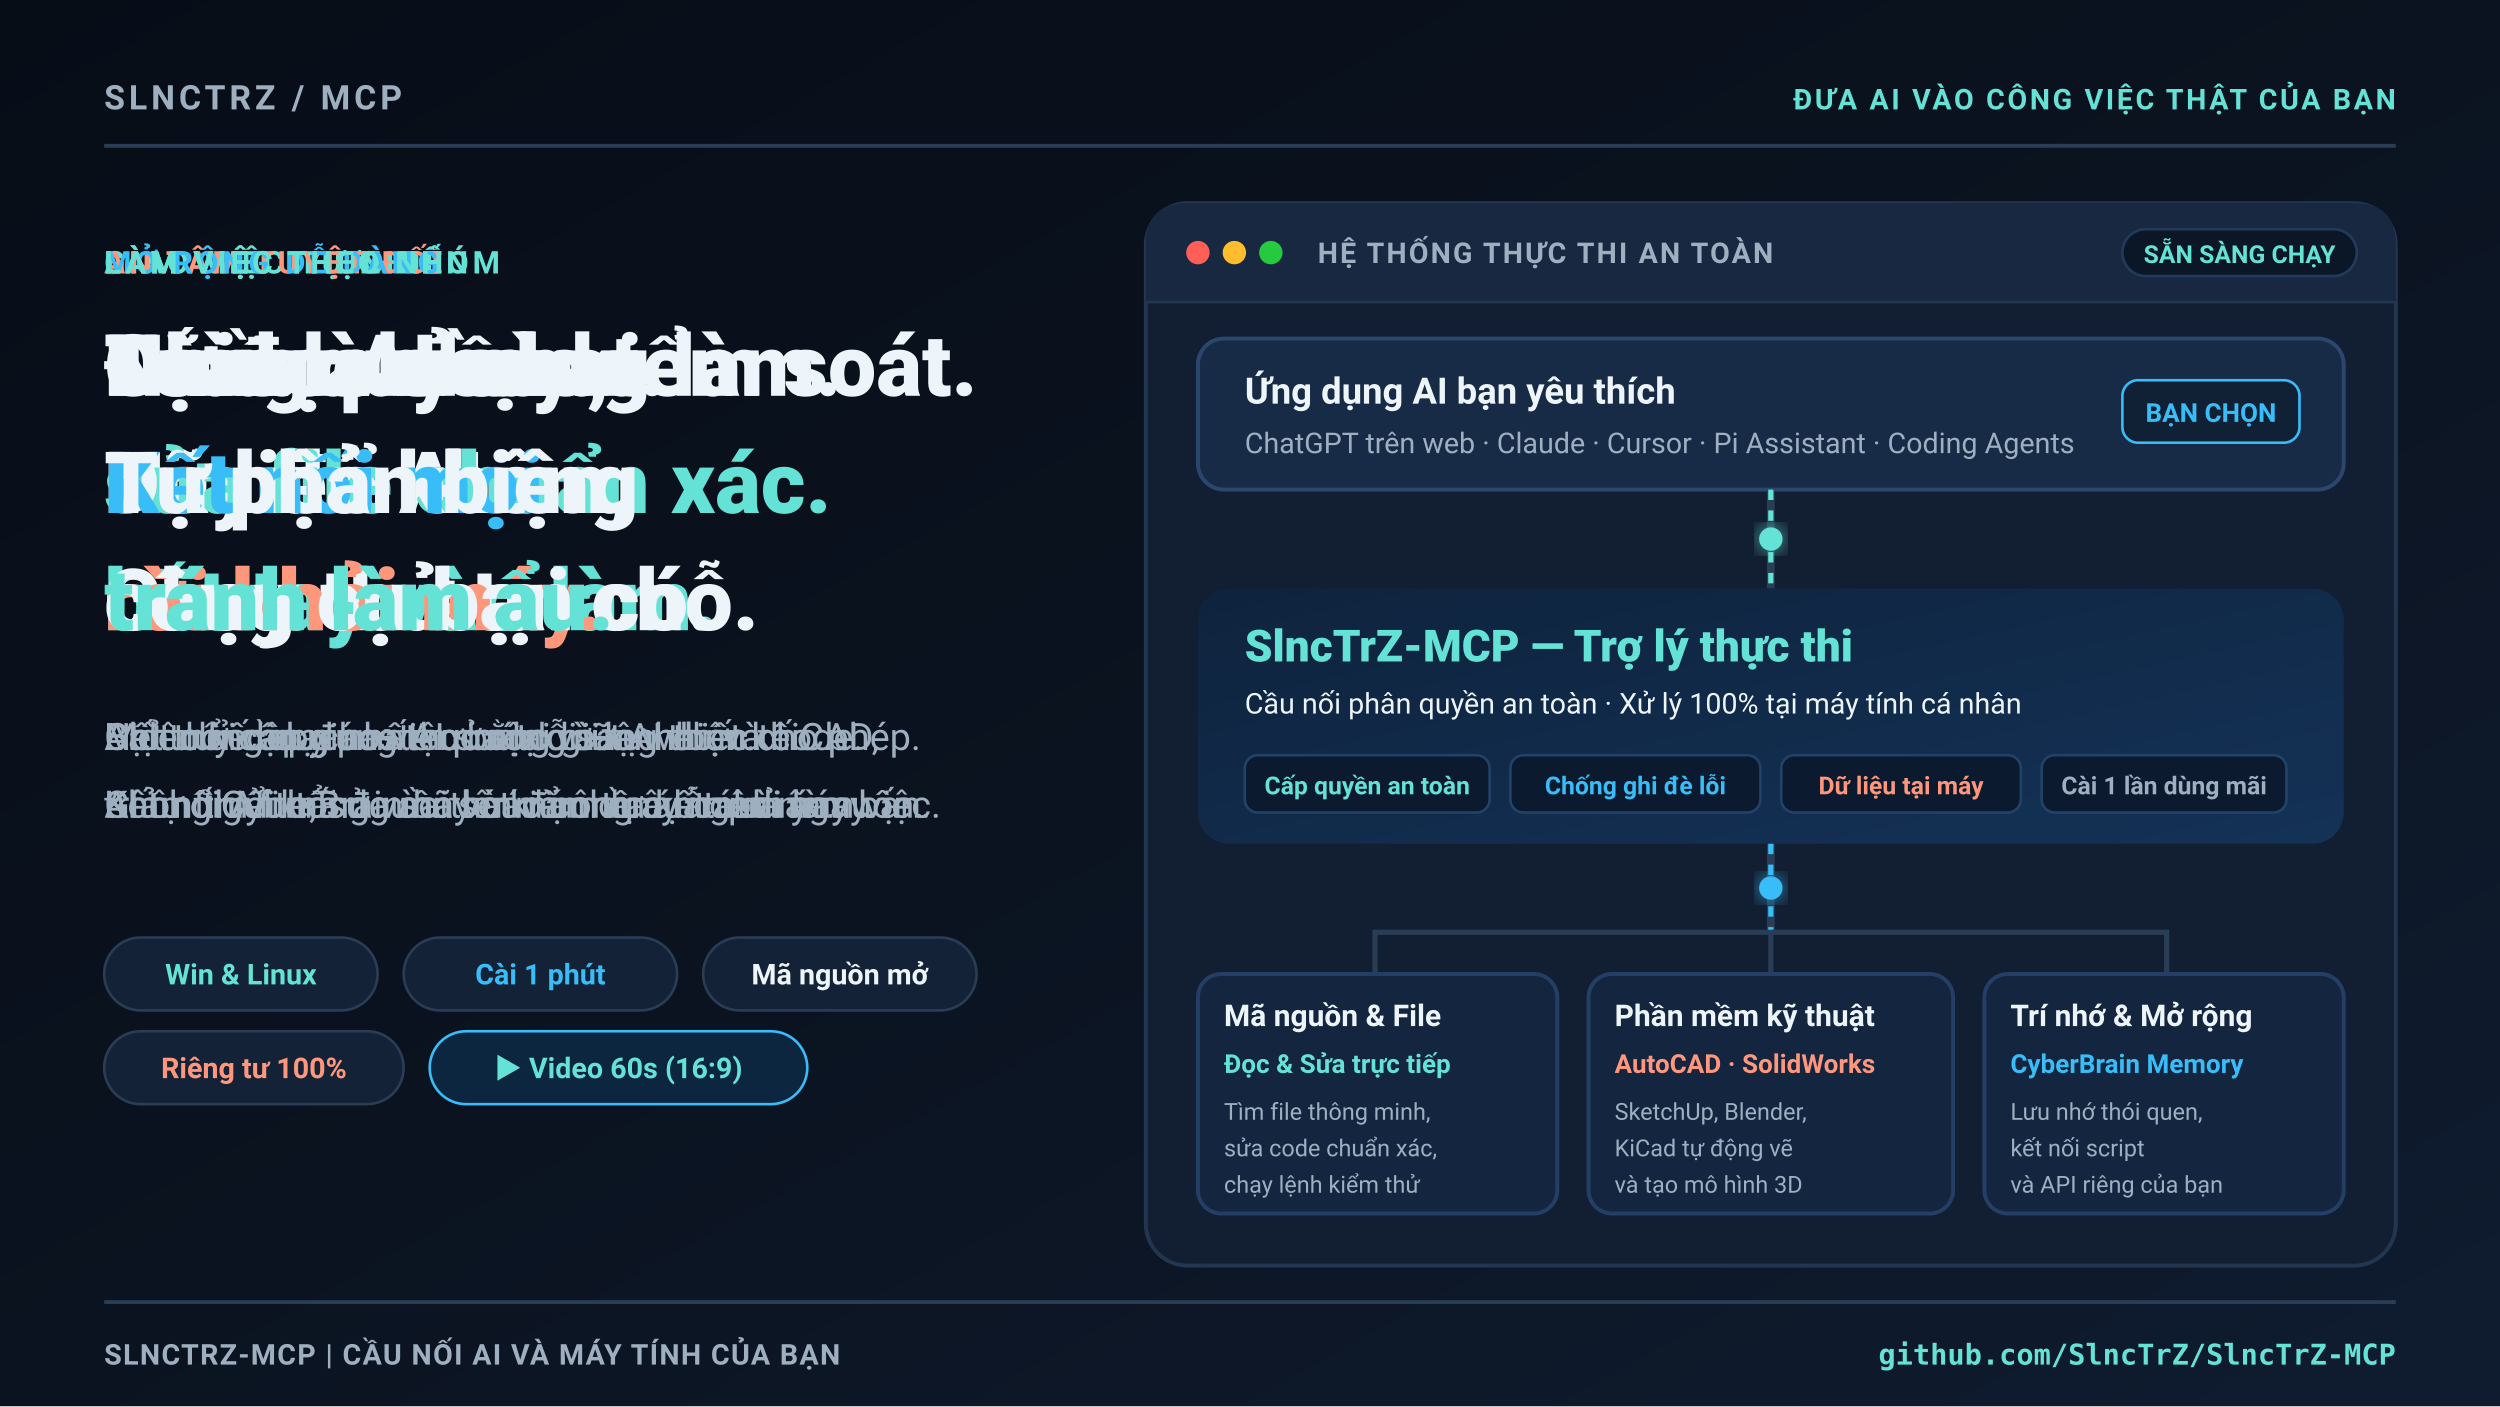
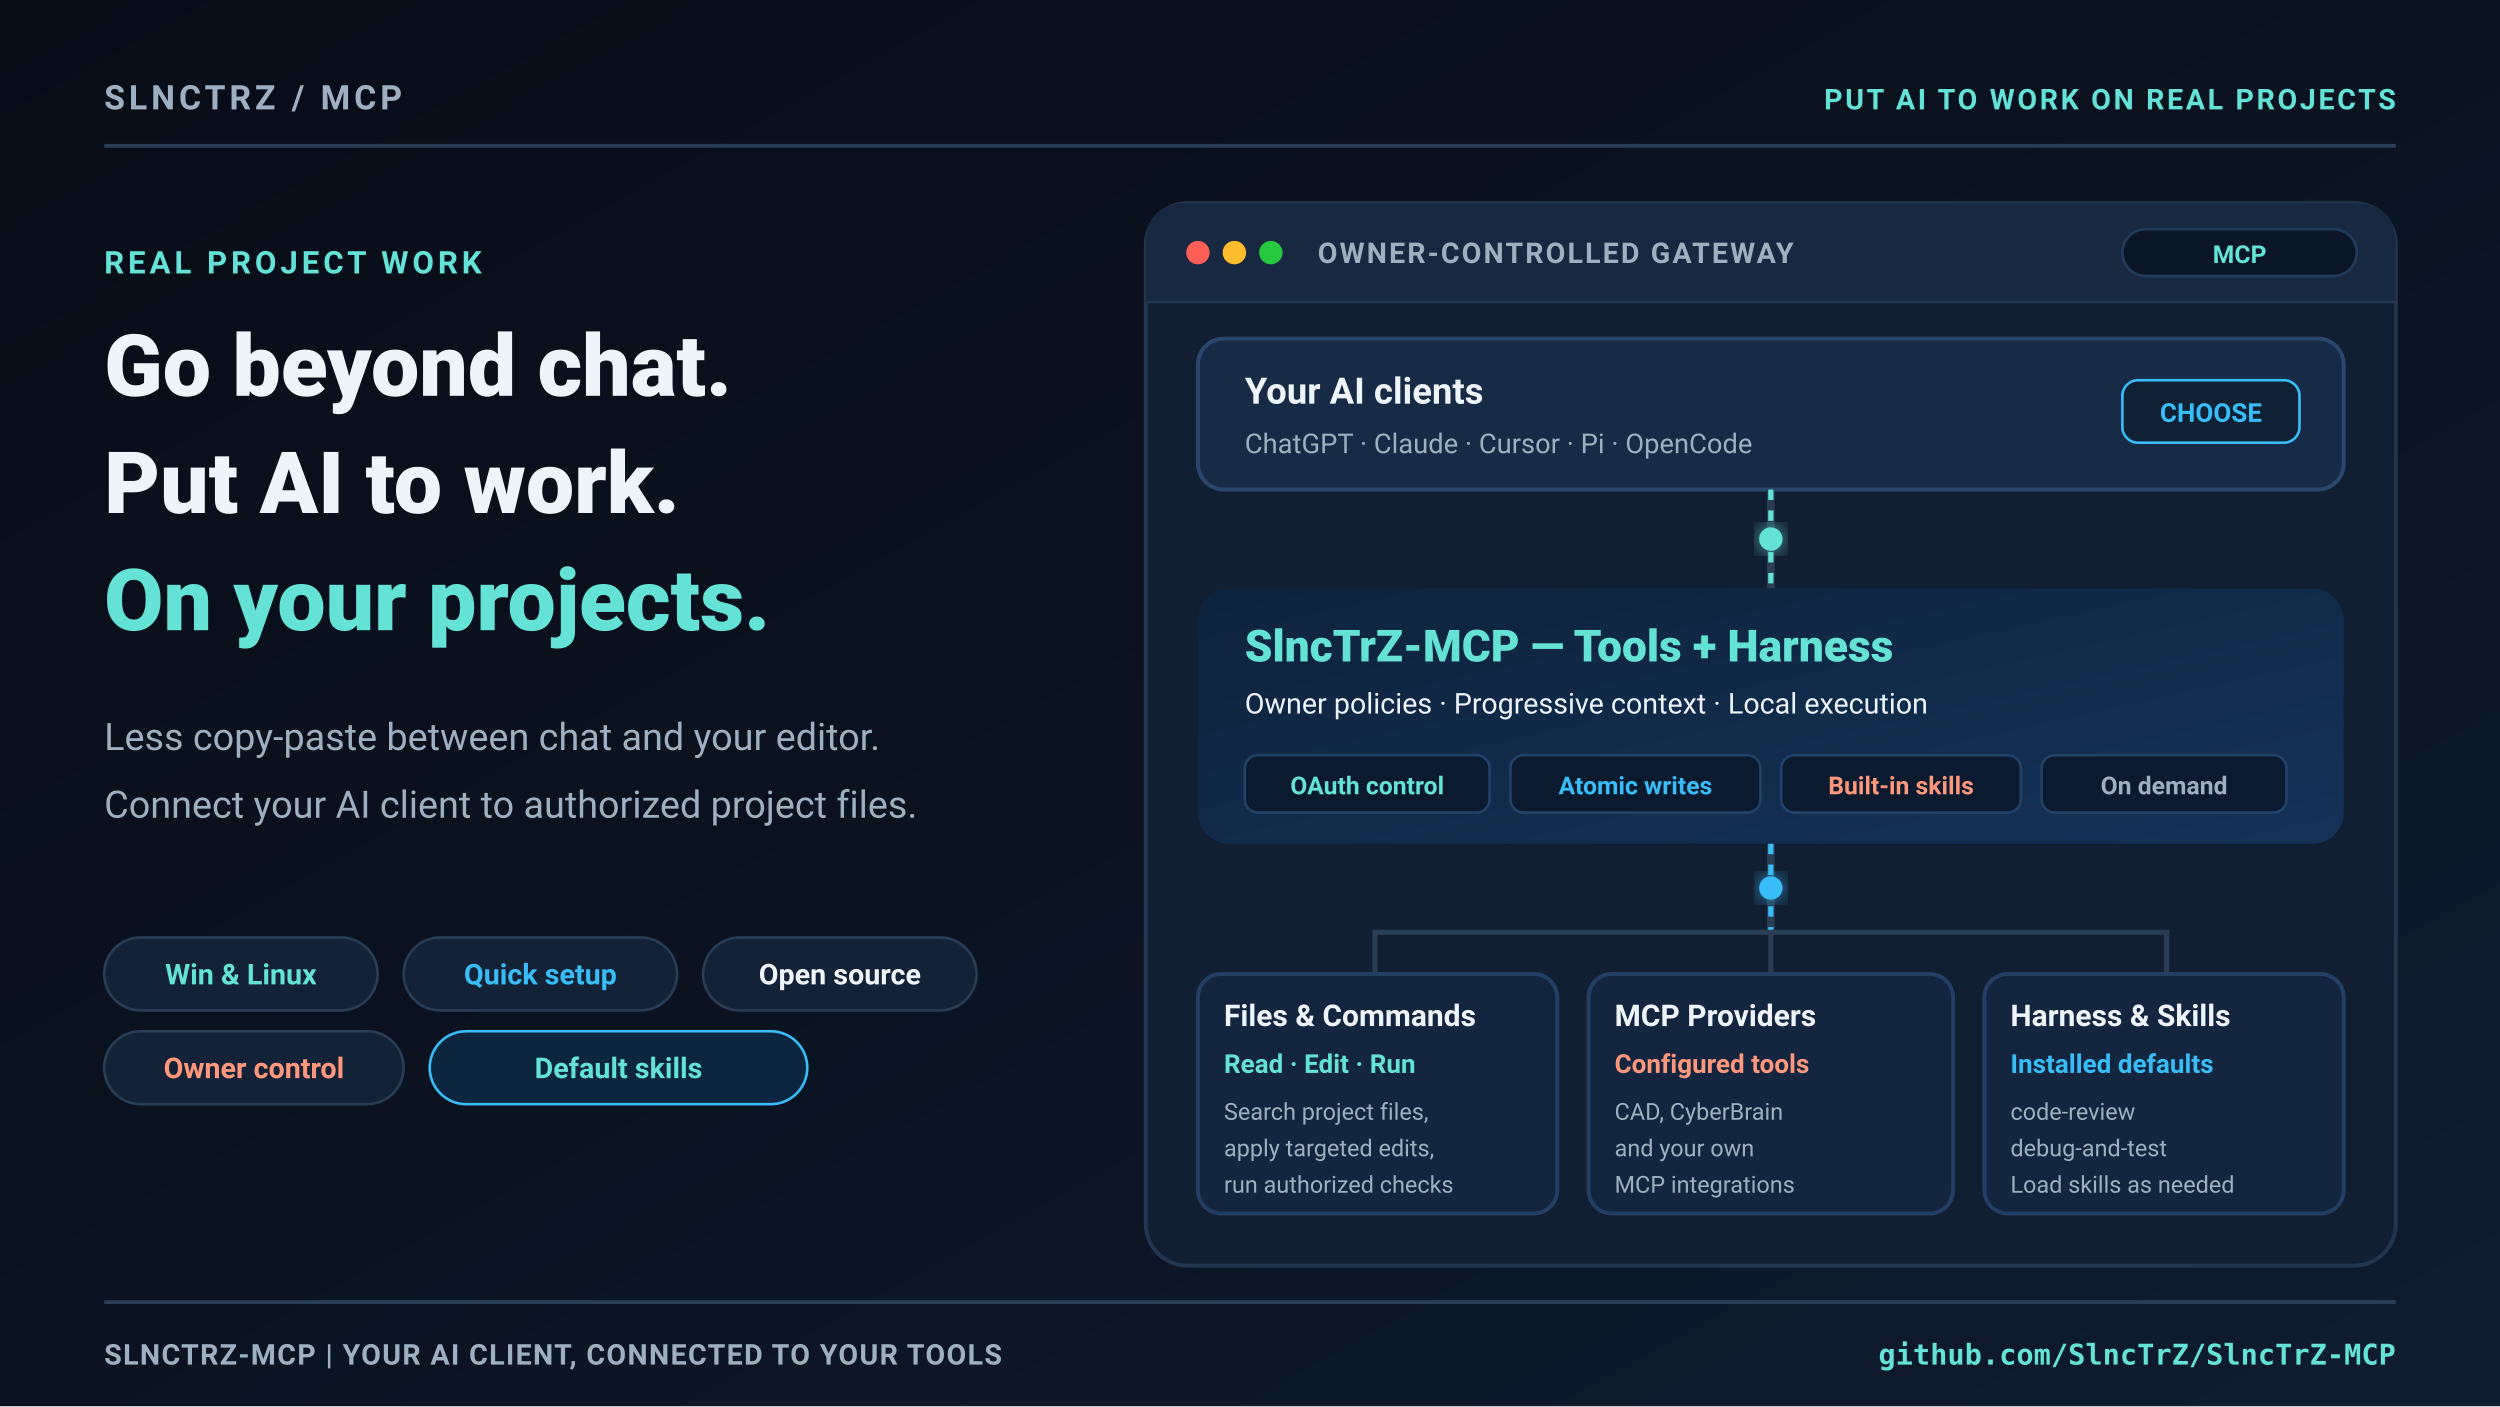
- <svg xmlns="http://www.w3.org/2000/svg" viewBox="0 0 960 540" width="100%" height="auto">
+ <svg xmlns="http://www.w3.org/2000/svg" role="img" aria-labelledby="intro-title intro-description" viewBox="0 0 960 540" width="100%" height="auto">
  <defs>
    <linearGradient id="bgGrad" x1="0%" y1="0%" x2="100%" y2="100%">
      <stop offset="0%" stop-color="#070d17" />
      <stop offset="50%" stop-color="#0b1320" />
      <stop offset="100%" stop-color="#0f1c30" />
    </linearGradient>
    <linearGradient id="gatewayGrad" x1="0%" y1="0%" x2="100%" y2="100%">
      <stop offset="0%" stop-color="#0e233d" />
      <stop offset="100%" stop-color="#143257" />
    </linearGradient>
    <filter id="cyanGlow" x="-20%" y="-20%" width="140%" height="140%">
      <feGaussianBlur stdDeviation="4" result="blur" />
      <feComposite in="SourceGraphic" in2="blur" operator="over" />
    </filter>
    <style>
      @keyframes pulseLine {
        0% { stroke-dashoffset: 20; }
        100% { stroke-dashoffset: 0; }
      }
      @keyframes travelDotY1 {
-         0% { cy: 185px; opacity: 0; }
+         0% { cy: 110px; opacity: 0; }
        20% { opacity: 1; }
        80% { opacity: 1; }
-         100% { cy: 220px; opacity: 0; }
+         100% { cy: 148px; opacity: 0; }
      }
      @keyframes travelDotY2 {
-         0% { cy: 326px; opacity: 0; }
+         0% { cy: 246px; opacity: 0; }
        20% { opacity: 1; }
        80% { opacity: 1; }
-         100% { cy: 358px; opacity: 0; }
+         100% { cy: 280px; opacity: 0; }
      }
      @keyframes progressAnim {
        0% { width: 0px; }
        95% { width: 880px; }
        100% { width: 880px; }
      }
      @keyframes glowGateway {
        0%, 100% { stroke: #38bdf8; stroke-opacity: 0.6; }
        50% { stroke: #64e2d5; stroke-opacity: 1; filter: drop-shadow(0 0 6px rgba(100, 226, 213, 0.4)); }
      }
      @keyframes cycleScenes {
        0%, 16% { opacity: 1; transform: translateY(0); }
        19%, 97% { opacity: 0; transform: translateY(8px); }
        100% { opacity: 1; transform: translateY(0); }
      }
      @keyframes cycleScene2 {
        0%, 18% { opacity: 0; transform: translateY(-8px); }
        21%, 36% { opacity: 1; transform: translateY(0); }
        39%, 100% { opacity: 0; transform: translateY(8px); }
      }
      @keyframes cycleScene3 {
        0%, 38% { opacity: 0; transform: translateY(-8px); }
        41%, 56% { opacity: 1; transform: translateY(0); }
        59%, 100% { opacity: 0; transform: translateY(8px); }
      }
      @keyframes cycleScene4 {
        0%, 58% { opacity: 0; transform: translateY(-8px); }
        61%, 76% { opacity: 1; transform: translateY(0); }
        79%, 100% { opacity: 0; transform: translateY(8px); }
      }
      @keyframes cycleScene5 {
        0%, 78% { opacity: 0; transform: translateY(-8px); }
        81%, 97% { opacity: 1; transform: translateY(0); }
        100% { opacity: 0; transform: translateY(8px); }
      }

      .text-base { font-family: -apple-system, BlinkMacSystemFont, 'Segoe UI', Roboto, Helvetica, Arial, sans-serif; }
      .mono { font-family: ui-monospace, SFMono-Regular, Menlo, Monaco, Consolas, monospace; }
      .data-wire { stroke-dasharray: 4 4; animation: pulseLine 1.2s linear infinite; }
      .pulse-node-1 { animation: travelDotY1 1.5s ease-in-out infinite; }
      .pulse-node-2 { animation: travelDotY2 1.5s ease-in-out infinite; }
      .gateway-border { animation: glowGateway 3s ease-in-out infinite; }
      .timeline-bar { animation: progressAnim 12s linear infinite; }

      .scene-1 { animation: cycleScenes 20s infinite; }
      .scene-2 { animation: cycleScene2 20s infinite; }
      .scene-3 { animation: cycleScene3 20s infinite; }
      .scene-4 { animation: cycleScene4 20s infinite; }
      .scene-5 { animation: cycleScene5 20s infinite; }
+ 
+       @media (prefers-reduced-motion: reduce) {
+         .data-wire, .pulse-node-1, .pulse-node-2, .gateway-border, .timeline-bar,
+         .scene-1, .scene-2, .scene-3, .scene-4, .scene-5 { animation: none; }
+         .scene-2, .scene-3, .scene-4, .scene-5 { display: none; }
+       }
    </style>
  </defs>
  <rect width="960" height="540" fill="url(#bgGrad)" />
  <g class="text-base">
    <text x="40" y="42" font-size="13" font-weight="700" fill="#9eafc0" letter-spacing="1.5">SLNCTRZ / MCP</text>
-     <text x="920" y="42" font-size="11" font-weight="700" fill="#64e2d5" text-anchor="end" letter-spacing="1">ĐƯA AI VÀO CÔNG VIỆC THẬT CỦA BẠN</text>
+     <text x="920" y="42" font-size="11" font-weight="700" fill="#64e2d5" text-anchor="end" letter-spacing="1">PUT AI TO WORK ON REAL PROJECTS</text>
    <line x1="40" y1="56" x2="920" y2="56" stroke="#293d55" stroke-width="1.5" />
  </g>
  <g class="text-base" transform="translate(40, 0)">
    <g class="scene-1">
-       <text x="0" y="105" font-size="12" font-weight="700" fill="#64e2d5" letter-spacing="1.5">LÀM VIỆC THỰC TẾ</text>
-       <text x="0" y="152" font-size="33" font-weight="800" fill="#edf5fa">Đừng chỉ chat.</text>
-       <text x="0" y="197" font-size="33" font-weight="800" fill="#edf5fa">Hãy để AI</text>
-       <text x="0" y="242" font-size="33" font-weight="800" fill="#64e2d5">bắt tay vào làm.</text>
-       <text x="0" y="288" font-size="14.5" font-weight="400" fill="#9eafc0">Hết thời copy-paste qua lại giữa web và code.</text>
-       <text x="0" y="314" font-size="14.5" font-weight="400" fill="#9eafc0">Kết nối AI thẳng vào thư mục dự án trên máy bạn.</text>
-     </g>
-     <g class="scene-2">
-       <text x="0" y="105" font-size="12" font-weight="700" fill="#64e2d5" letter-spacing="1.5">GIAO VIỆC TỰ NHIÊN</text>
-       <text x="0" y="152" font-size="33" font-weight="800" fill="#edf5fa">Tự đọc code,</text>
-       <text x="0" y="197" font-size="33" font-weight="800" fill="#64e2d5">sửa file chuẩn xác.</text>
-       <text x="0" y="242" font-size="33" font-weight="800" fill="#edf5fa">Chạy thử tại chỗ.</text>
-       <text x="0" y="288" font-size="14.5" font-weight="400" fill="#9eafc0">Bạn chỉ cần giao việc bằng lời tự nhiên.</text>
-       <text x="0" y="314" font-size="14.5" font-weight="400" fill="#9eafc0">AI tự tìm file, sửa mã và kiểm tra kết quả ngay.</text>
-     </g>
-     <g class="scene-3">
-       <text x="0" y="105" font-size="12" font-weight="700" fill="#ff977c" letter-spacing="1.5">AN TÂM TUYỆT ĐỐI</text>
-       <text x="0" y="152" font-size="33" font-weight="800" fill="#edf5fa">Toàn quyền kiểm soát.</text>
-       <text x="0" y="197" font-size="33" font-weight="800" fill="#edf5fa">Dữ liệu không</text>
-       <text x="0" y="242" font-size="33" font-weight="800" fill="#ff977c">rời khỏi máy.</text>
-       <text x="0" y="288" font-size="14.5" font-weight="400" fill="#9eafc0">Chỉ truy cập đúng thư mục và lệnh bạn cho phép.</text>
-       <text x="0" y="314" font-size="14.5" font-weight="400" fill="#9eafc0">Không gửi mã nguồn lên đám mây ngoài ý muốn.</text>
-     </g>
-     <g class="scene-4">
-       <text x="0" y="105" font-size="12" font-weight="700" fill="#38bdf8" letter-spacing="1.5">MỞ RỘNG DỄ DÀNG</text>
-       <text x="0" y="152" font-size="33" font-weight="800" fill="#edf5fa">Cắm là chạy.</text>
-       <text x="0" y="197" font-size="33" font-weight="800" fill="#38bdf8">Kết nối mọi</text>
-       <text x="0" y="242" font-size="33" font-weight="800" fill="#edf5fa">công cụ bạn có.</text>
-       <text x="0" y="288" font-size="14.5" font-weight="400" fill="#9eafc0">Một cổng duy nhất mở rộng sang thiết kế CAD,</text>
-       <text x="0" y="314" font-size="14.5" font-weight="400" fill="#9eafc0">trí nhớ CyberBrain hay các công cụ cá nhân.</text>
-     </g>
-     <g class="scene-5">
-       <text x="0" y="105" font-size="12" font-weight="700" fill="#64e2d5" letter-spacing="1.5">LÀM VIỆC THEO NHÓM</text>
-       <text x="0" y="152" font-size="33" font-weight="800" fill="#edf5fa">Nhiều AI cùng làm.</text>
-       <text x="0" y="197" font-size="33" font-weight="800" fill="#edf5fa">Tự phản biện,</text>
-       <text x="0" y="242" font-size="33" font-weight="800" fill="#64e2d5">tránh làm ẩu.</text>
-       <text x="0" y="288" font-size="14.5" font-weight="400" fill="#9eafc0">AI lên kế hoạch ➔ AI soát lỗi ➔ AI thực thi.</text>
-       <text x="0" y="314" font-size="14.5" font-weight="400" fill="#9eafc0">Giảm thiểu tối đa sai sót và nhầm lẫn khi làm việc.</text>
+       <text x="0" y="105" font-size="12" font-weight="700" fill="#64e2d5" letter-spacing="1.5">REAL PROJECT WORK</text>
+       <text x="0" y="152" font-size="33" font-weight="800" fill="#edf5fa">Go beyond chat.</text>
+       <text x="0" y="197" font-size="33" font-weight="800" fill="#edf5fa">Put AI to work.</text>
+       <text x="0" y="242" font-size="33" font-weight="800" fill="#64e2d5">On your projects.</text>
+       <text x="0" y="288" font-size="14.5" font-weight="400" fill="#9eafc0">Less copy-paste between chat and your editor.</text>
+       <text x="0" y="314" font-size="14.5" font-weight="400" fill="#9eafc0">Connect your AI client to authorized project files.</text>
+     </g>
+     <g class="scene-2" opacity="0">
+       <text x="0" y="105" font-size="12" font-weight="700" fill="#64e2d5" letter-spacing="1.5">FILES AND COMMANDS</text>
+       <text x="0" y="152" font-size="33" font-weight="800" fill="#edf5fa">Read and edit.</text>
+       <text x="0" y="197" font-size="33" font-weight="800" fill="#64e2d5">Run your checks.</text>
+       <text x="0" y="242" font-size="33" font-weight="800" fill="#edf5fa">Report results.</text>
+       <text x="0" y="288" font-size="14.5" font-weight="400" fill="#9eafc0">Describe the task in the client you already use.</text>
+       <text x="0" y="314" font-size="14.5" font-weight="400" fill="#9eafc0">Search files, make changes and check the result.</text>
+     </g>
+     <g class="scene-3" opacity="0">
+       <text x="0" y="105" font-size="12" font-weight="700" fill="#ff977c" letter-spacing="1.5">BUILT-IN HARNESS</text>
+       <text x="0" y="152" font-size="33" font-weight="800" fill="#edf5fa">Guidance built in.</text>
+       <text x="0" y="197" font-size="33" font-weight="800" fill="#edf5fa">Review code.</text>
+       <text x="0" y="242" font-size="33" font-weight="800" fill="#ff977c">Debug and test.</text>
+       <text x="0" y="288" font-size="14.5" font-weight="400" fill="#9eafc0">Product working rules + editable instructions.</text>
+       <text x="0" y="314" font-size="14.5" font-weight="400" fill="#9eafc0">Default skills loaded only when they are needed.</text>
+     </g>
+     <g class="scene-4" opacity="0">
+       <text x="0" y="105" font-size="12" font-weight="700" fill="#38bdf8" letter-spacing="1.5">MCP PROVIDERS</text>
+       <text x="0" y="152" font-size="33" font-weight="800" fill="#edf5fa">One gateway.</text>
+       <text x="0" y="197" font-size="33" font-weight="800" fill="#38bdf8">Connect providers.</text>
+       <text x="0" y="242" font-size="33" font-weight="800" fill="#edf5fa">Reuse your tools.</text>
+       <text x="0" y="288" font-size="14.5" font-weight="400" fill="#9eafc0">Connect configured CAD tools, CyberBrain</text>
+       <text x="0" y="314" font-size="14.5" font-weight="400" fill="#9eafc0">and your own MCP servers through one endpoint.</text>
+     </g>
+     <g class="scene-5" opacity="0">
+       <text x="0" y="105" font-size="12" font-weight="700" fill="#64e2d5" letter-spacing="1.5">DEBATE AND COORDINATION</text>
+       <text x="0" y="152" font-size="33" font-weight="800" fill="#edf5fa">Compare ideas.</text>
+       <text x="0" y="197" font-size="33" font-weight="800" fill="#edf5fa">Challenge plans.</text>
+       <text x="0" y="242" font-size="33" font-weight="800" fill="#64e2d5">Coordinate work.</text>
+       <text x="0" y="288" font-size="14.5" font-weight="400" fill="#9eafc0">Use two-agent Debate to examine proposals.</text>
+       <text x="0" y="314" font-size="14.5" font-weight="400" fill="#9eafc0">Track tasks and share work between agents.</text>
    </g>
    <g transform="translate(0, 360)">
      <rect x="0" y="0" width="105" height="28" rx="14" fill="#142237" stroke="#293d55" stroke-width="1" />
      <text x="52.5" y="18" font-size="11" font-weight="600" fill="#64e2d5" text-anchor="middle">Win &amp; Linux</text>
      <rect x="115" y="0" width="105" height="28" rx="14" fill="#142237" stroke="#293d55" stroke-width="1" />
-       <text x="167.5" y="18" font-size="11" font-weight="600" fill="#38bdf8" text-anchor="middle">Cài 1 phút</text>
+       <text x="167.5" y="18" font-size="11" font-weight="600" fill="#38bdf8" text-anchor="middle">Quick setup</text>
      <rect x="230" y="0" width="105" height="28" rx="14" fill="#142237" stroke="#293d55" stroke-width="1" />
-       <text x="282.5" y="18" font-size="11" font-weight="600" fill="#edf5fa" text-anchor="middle">Mã nguồn mở</text>
+       <text x="282.5" y="18" font-size="11" font-weight="600" fill="#edf5fa" text-anchor="middle">Open source</text>
      <rect x="0" y="36" width="115" height="28" rx="14" fill="#142237" stroke="#293d55" stroke-width="1" />
-       <text x="57.5" y="54" font-size="11" font-weight="600" fill="#ff977c" text-anchor="middle">Riêng tư 100%</text>
+       <text x="57.5" y="54" font-size="11" font-weight="600" fill="#ff977c" text-anchor="middle">Owner control</text>
      <rect x="125" y="36" width="145" height="28" rx="14" fill="#0d2640" stroke="#38bdf8" stroke-width="1" />
-       <text x="197.5" y="54" font-size="11" font-weight="700" fill="#64e2d5" text-anchor="middle">▶ Video 60s (16:9)</text>
+       <text x="197.5" y="54" font-size="11" font-weight="700" fill="#64e2d5" text-anchor="middle">Default skills</text>
    </g>
  </g>
  <g class="text-base" transform="translate(440, 78)">
    <rect x="0" y="0" width="480" height="408" rx="16" fill="#121e31" stroke="#223650" stroke-width="1.5" />
    <path d="M 0 16 Q 0 0 16 0 L 464 0 Q 480 0 480 16 L 480 38 L 0 38 Z" fill="#172840" />
    <circle cx="20" cy="19" r="4.5" fill="#ff5f56" />
    <circle cx="34" cy="19" r="4.5" fill="#ffbd2e" />
    <circle cx="48" cy="19" r="4.5" fill="#27c93f" />
-     <text x="66" y="23" font-size="11" font-weight="700" fill="#9eafc0" letter-spacing="0.8">HỆ THỐNG THỰC THI AN TOÀN</text>
+     <text x="66" y="23" font-size="11" font-weight="700" fill="#9eafc0" letter-spacing="0.8">OWNER-CONTROLLED GATEWAY</text>
    <rect x="375" y="10" width="90" height="18" rx="9" fill="#0b1726" stroke="#223b5c" stroke-width="1" />
-     <text x="420" y="23" font-size="9.5" font-weight="600" fill="#64e2d5" text-anchor="middle">SẴN SÀNG CHẠY</text>
+     <text x="420" y="23" font-size="9.5" font-weight="600" fill="#64e2d5" text-anchor="middle">MCP</text>
    <line x1="0" y1="38" x2="480" y2="38" stroke="#223650" stroke-width="1" />
    <g transform="translate(20, 52)">
      <rect x="0" y="0" width="440" height="58" rx="10" fill="#182b46" stroke="#2b476e" stroke-width="1.5" />
-       <text x="18" y="25" font-size="14" font-weight="700" fill="#edf5fa">Ứng dụng AI bạn yêu thích</text>
-       <text x="18" y="44" font-size="11" font-weight="400" fill="#9eafc0">ChatGPT trên web · Claude · Cursor · Pi Assistant · Coding Agents</text>
+       <text x="18" y="25" font-size="14" font-weight="700" fill="#edf5fa">Your AI clients</text>
+       <text x="18" y="44" font-size="10.5" font-weight="400" fill="#9eafc0">ChatGPT · Claude · Cursor · Pi · OpenCode</text>
      <rect x="355" y="16" width="68" height="24" rx="6" fill="#102035" stroke="#38bdf8" stroke-width="1" />
-       <text x="389" y="32" font-size="10" font-weight="700" fill="#38bdf8" text-anchor="middle">BẠN CHỌN</text>
+       <text x="389" y="32" font-size="10" font-weight="700" fill="#38bdf8" text-anchor="middle">CHOOSE</text>
    </g>
    <line x1="240" y1="110" x2="240" y2="148" stroke="#293d55" stroke-width="3" />
    <line x1="240" y1="110" x2="240" y2="148" stroke="#64e2d5" stroke-width="2" class="data-wire" />
    <circle cx="240" cy="129" r="4.5" fill="#64e2d5" class="pulse-node-1" filter="url(#cyanGlow)" />
    <g transform="translate(20, 148)">
      <rect x="0" y="0" width="440" height="98" rx="12" fill="url(#gatewayGrad)" class="gateway-border" stroke-width="2" />
-       <text x="18" y="28" font-size="17" font-weight="800" fill="#64e2d5">SlncTrZ-MCP — Trợ lý thực thi</text>
-       <text x="18" y="48" font-size="11" font-weight="400" fill="#edf5fa">Cầu nối phân quyền an toàn · Xử lý 100% tại máy tính cá nhân</text>
+       <text x="18" y="28" font-size="17" font-weight="800" fill="#64e2d5">SlncTrZ-MCP — Tools + Harness</text>
+       <text x="18" y="48" font-size="11" font-weight="400" fill="#edf5fa">Owner policies · Progressive context · Local execution</text>
      <g transform="translate(18, 64)">
        <rect x="0" y="0" width="94" height="22" rx="5" fill="#0b1a2e" stroke="#214269" stroke-width="1" />
-         <text x="47" y="15" font-size="9.5" font-weight="600" fill="#64e2d5" text-anchor="middle">Cấp quyền an toàn</text>
+         <text x="47" y="15" font-size="9.5" font-weight="600" fill="#64e2d5" text-anchor="middle">OAuth control</text>
        <rect x="102" y="0" width="96" height="22" rx="5" fill="#0b1a2e" stroke="#214269" stroke-width="1" />
-         <text x="150" y="15" font-size="9.5" font-weight="600" fill="#38bdf8" text-anchor="middle">Chống ghi đè lỗi</text>
+         <text x="150" y="15" font-size="9.5" font-weight="600" fill="#38bdf8" text-anchor="middle">Atomic writes</text>
        <rect x="206" y="0" width="92" height="22" rx="5" fill="#0b1a2e" stroke="#214269" stroke-width="1" />
-         <text x="252" y="15" font-size="9.5" font-weight="600" fill="#ff977c" text-anchor="middle">Dữ liệu tại máy</text>
+         <text x="252" y="15" font-size="9.5" font-weight="600" fill="#ff977c" text-anchor="middle">Built-in skills</text>
        <rect x="306" y="0" width="94" height="22" rx="5" fill="#0b1a2e" stroke="#214269" stroke-width="1" />
-         <text x="353" y="15" font-size="9.5" font-weight="600" fill="#9eafc0" text-anchor="middle">Cài 1 lần dùng mãi</text>
+         <text x="353" y="15" font-size="9.5" font-weight="600" fill="#9eafc0" text-anchor="middle">On demand</text>
      </g>
    </g>
    <line x1="240" y1="246" x2="240" y2="280" stroke="#293d55" stroke-width="3" />
    <line x1="240" y1="246" x2="240" y2="280" stroke="#38bdf8" stroke-width="2" class="data-wire" />
    <circle cx="240" cy="263" r="4.5" fill="#38bdf8" class="pulse-node-2" filter="url(#cyanGlow)" />
    <path d="M 240 280 L 88 280 L 88 296" fill="none" stroke="#293d55" stroke-width="2" />
    <path d="M 240 280 L 240 296" fill="none" stroke="#293d55" stroke-width="2" />
    <path d="M 240 280 L 392 280 L 392 296" fill="none" stroke="#293d55" stroke-width="2" />
    <g transform="translate(20, 296)">
      <g transform="translate(0, 0)">
        <rect x="0" y="0" width="138" height="92" rx="9" fill="#14263f" stroke="#243f66" stroke-width="1.5" />
-         <text x="10" y="20" font-size="11.5" font-weight="700" fill="#edf5fa">Mã nguồn &amp; File</text>
-         <text x="10" y="38" font-size="10" font-weight="600" fill="#64e2d5">Đọc &amp; Sửa trực tiếp</text>
-         <text x="10" y="56" font-size="9" font-weight="400" fill="#9eafc0">Tìm file thông minh,</text>
-         <text x="10" y="70" font-size="9" font-weight="400" fill="#9eafc0">sửa code chuẩn xác,</text>
-         <text x="10" y="84" font-size="9" font-weight="400" fill="#9eafc0">chạy lệnh kiểm thử</text>
+         <text x="10" y="20" font-size="11.5" font-weight="700" fill="#edf5fa">Files &amp; Commands</text>
+         <text x="10" y="38" font-size="10" font-weight="600" fill="#64e2d5">Read · Edit · Run</text>
+         <text x="10" y="56" font-size="9" font-weight="400" fill="#9eafc0">Search project files,</text>
+         <text x="10" y="70" font-size="9" font-weight="400" fill="#9eafc0">apply targeted edits,</text>
+         <text x="10" y="84" font-size="9" font-weight="400" fill="#9eafc0">run authorized checks</text>
      </g>
      <g transform="translate(150, 0)">
        <rect x="0" y="0" width="140" height="92" rx="9" fill="#14263f" stroke="#243f66" stroke-width="1.5" />
-         <text x="10" y="20" font-size="11.5" font-weight="700" fill="#edf5fa">Phần mềm kỹ thuật</text>
-         <text x="10" y="38" font-size="10" font-weight="600" fill="#ff977c">AutoCAD · SolidWorks</text>
-         <text x="10" y="56" font-size="9" font-weight="400" fill="#9eafc0">SketchUp, Blender,</text>
-         <text x="10" y="70" font-size="9" font-weight="400" fill="#9eafc0">KiCad tự động vẽ</text>
-         <text x="10" y="84" font-size="9" font-weight="400" fill="#9eafc0">và tạo mô hình 3D</text>
+         <text x="10" y="20" font-size="11.5" font-weight="700" fill="#edf5fa">MCP Providers</text>
+         <text x="10" y="38" font-size="10" font-weight="600" fill="#ff977c">Configured tools</text>
+         <text x="10" y="56" font-size="9" font-weight="400" fill="#9eafc0">CAD, CyberBrain</text>
+         <text x="10" y="70" font-size="9" font-weight="400" fill="#9eafc0">and your own</text>
+         <text x="10" y="84" font-size="9" font-weight="400" fill="#9eafc0">MCP integrations</text>
      </g>
      <g transform="translate(302, 0)">
        <rect x="0" y="0" width="138" height="92" rx="9" fill="#14263f" stroke="#243f66" stroke-width="1.5" />
-         <text x="10" y="20" font-size="11.5" font-weight="700" fill="#edf5fa">Trí nhớ &amp; Mở rộng</text>
-         <text x="10" y="38" font-size="10" font-weight="600" fill="#38bdf8">CyberBrain Memory</text>
-         <text x="10" y="56" font-size="9" font-weight="400" fill="#9eafc0">Lưu nhớ thói quen,</text>
-         <text x="10" y="70" font-size="9" font-weight="400" fill="#9eafc0">kết nối script</text>
-         <text x="10" y="84" font-size="9" font-weight="400" fill="#9eafc0">và API riêng của bạn</text>
+         <text x="10" y="20" font-size="11.5" font-weight="700" fill="#edf5fa">Harness &amp; Skills</text>
+         <text x="10" y="38" font-size="10" font-weight="600" fill="#38bdf8">Installed defaults</text>
+         <text x="10" y="56" font-size="9" font-weight="400" fill="#9eafc0">code-review</text>
+         <text x="10" y="70" font-size="9" font-weight="400" fill="#9eafc0">debug-and-test</text>
+         <text x="10" y="84" font-size="9" font-weight="400" fill="#9eafc0">Load skills as needed</text>
      </g>
    </g>
  </g>
  <g class="text-base">
    <line x1="40" y1="500" x2="920" y2="500" stroke="#293d55" stroke-width="1.5" />
    <rect x="40" y="499" height="3" rx="1.5" fill="#64e2d5" class="timeline-bar" filter="url(#cyanGlow)" />
-     <text x="40" y="524" font-size="11" font-weight="700" fill="#9eafc0" letter-spacing="0.5">SLNCTRZ-MCP  |  CẦU NỐI AI VÀ MÁY TÍNH CỦA BẠN</text>
+     <text x="40" y="524" font-size="11" font-weight="700" fill="#9eafc0" letter-spacing="0.5">SLNCTRZ-MCP  |  YOUR AI CLIENT, CONNECTED TO YOUR TOOLS</text>
    <text x="920" y="524" font-size="11" font-weight="700" fill="#64e2d5" text-anchor="end" class="mono">github.com/SlncTrZ/SlncTrZ-MCP</text>
  </g>
</svg>
